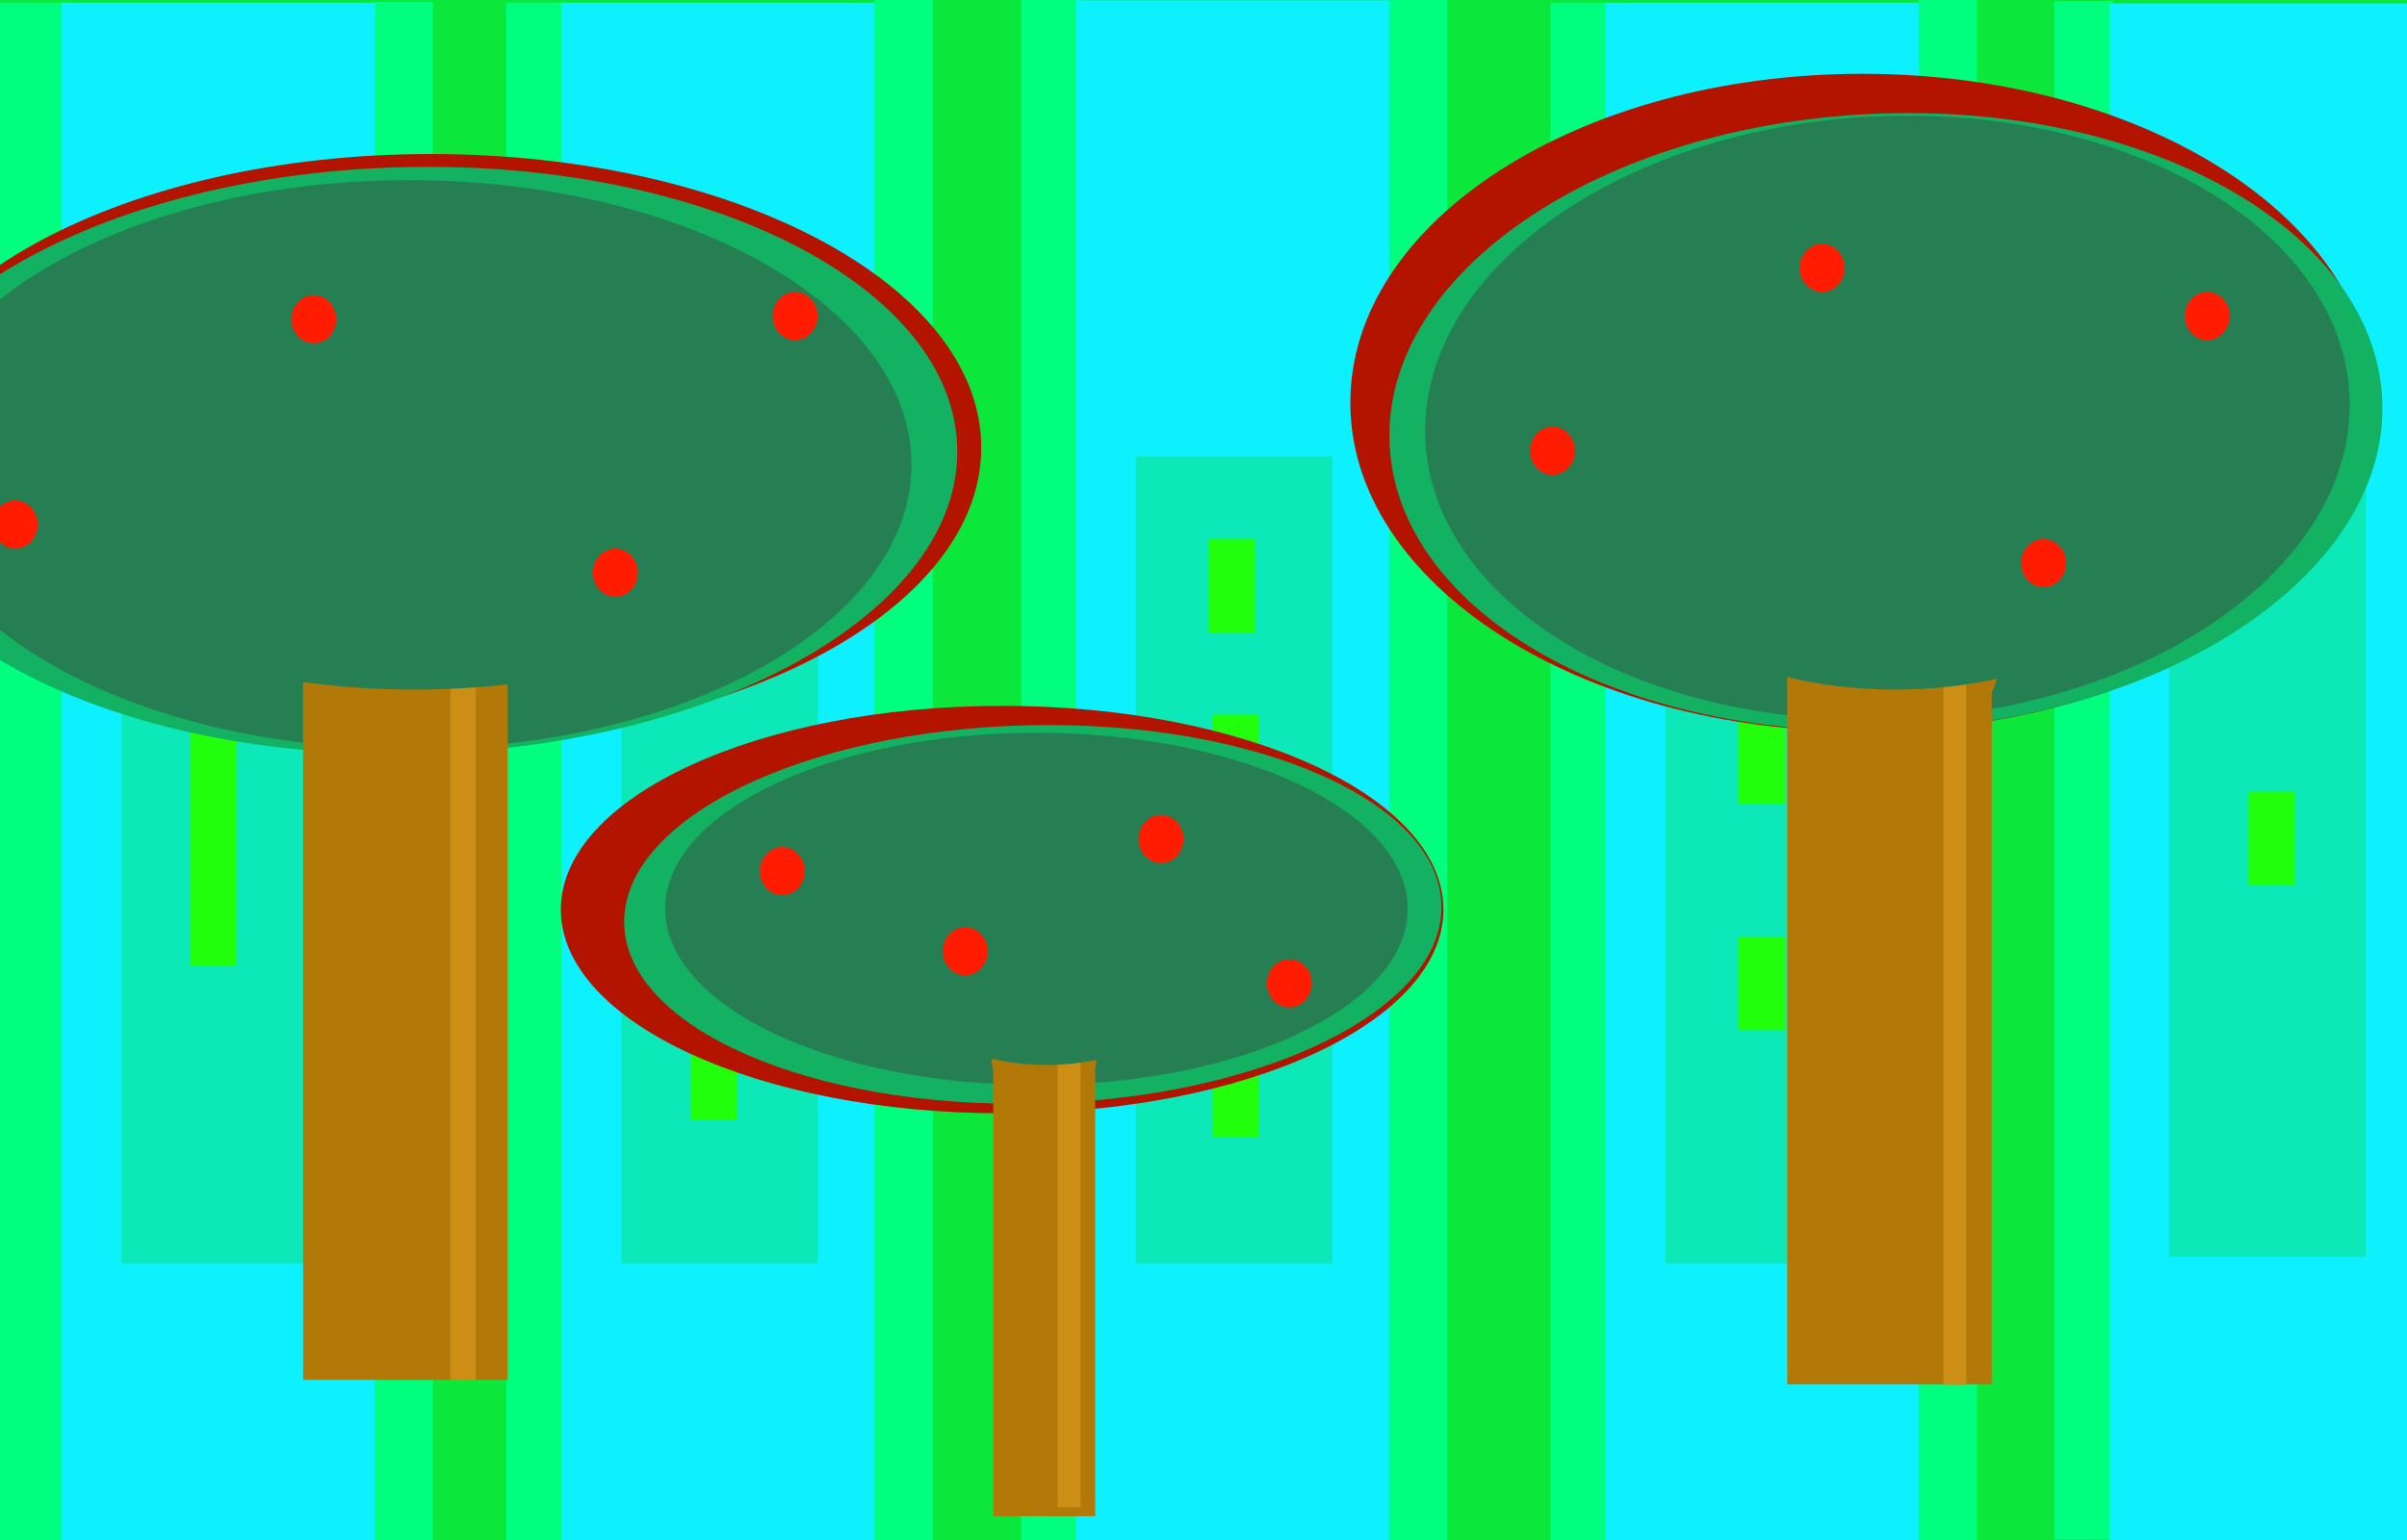
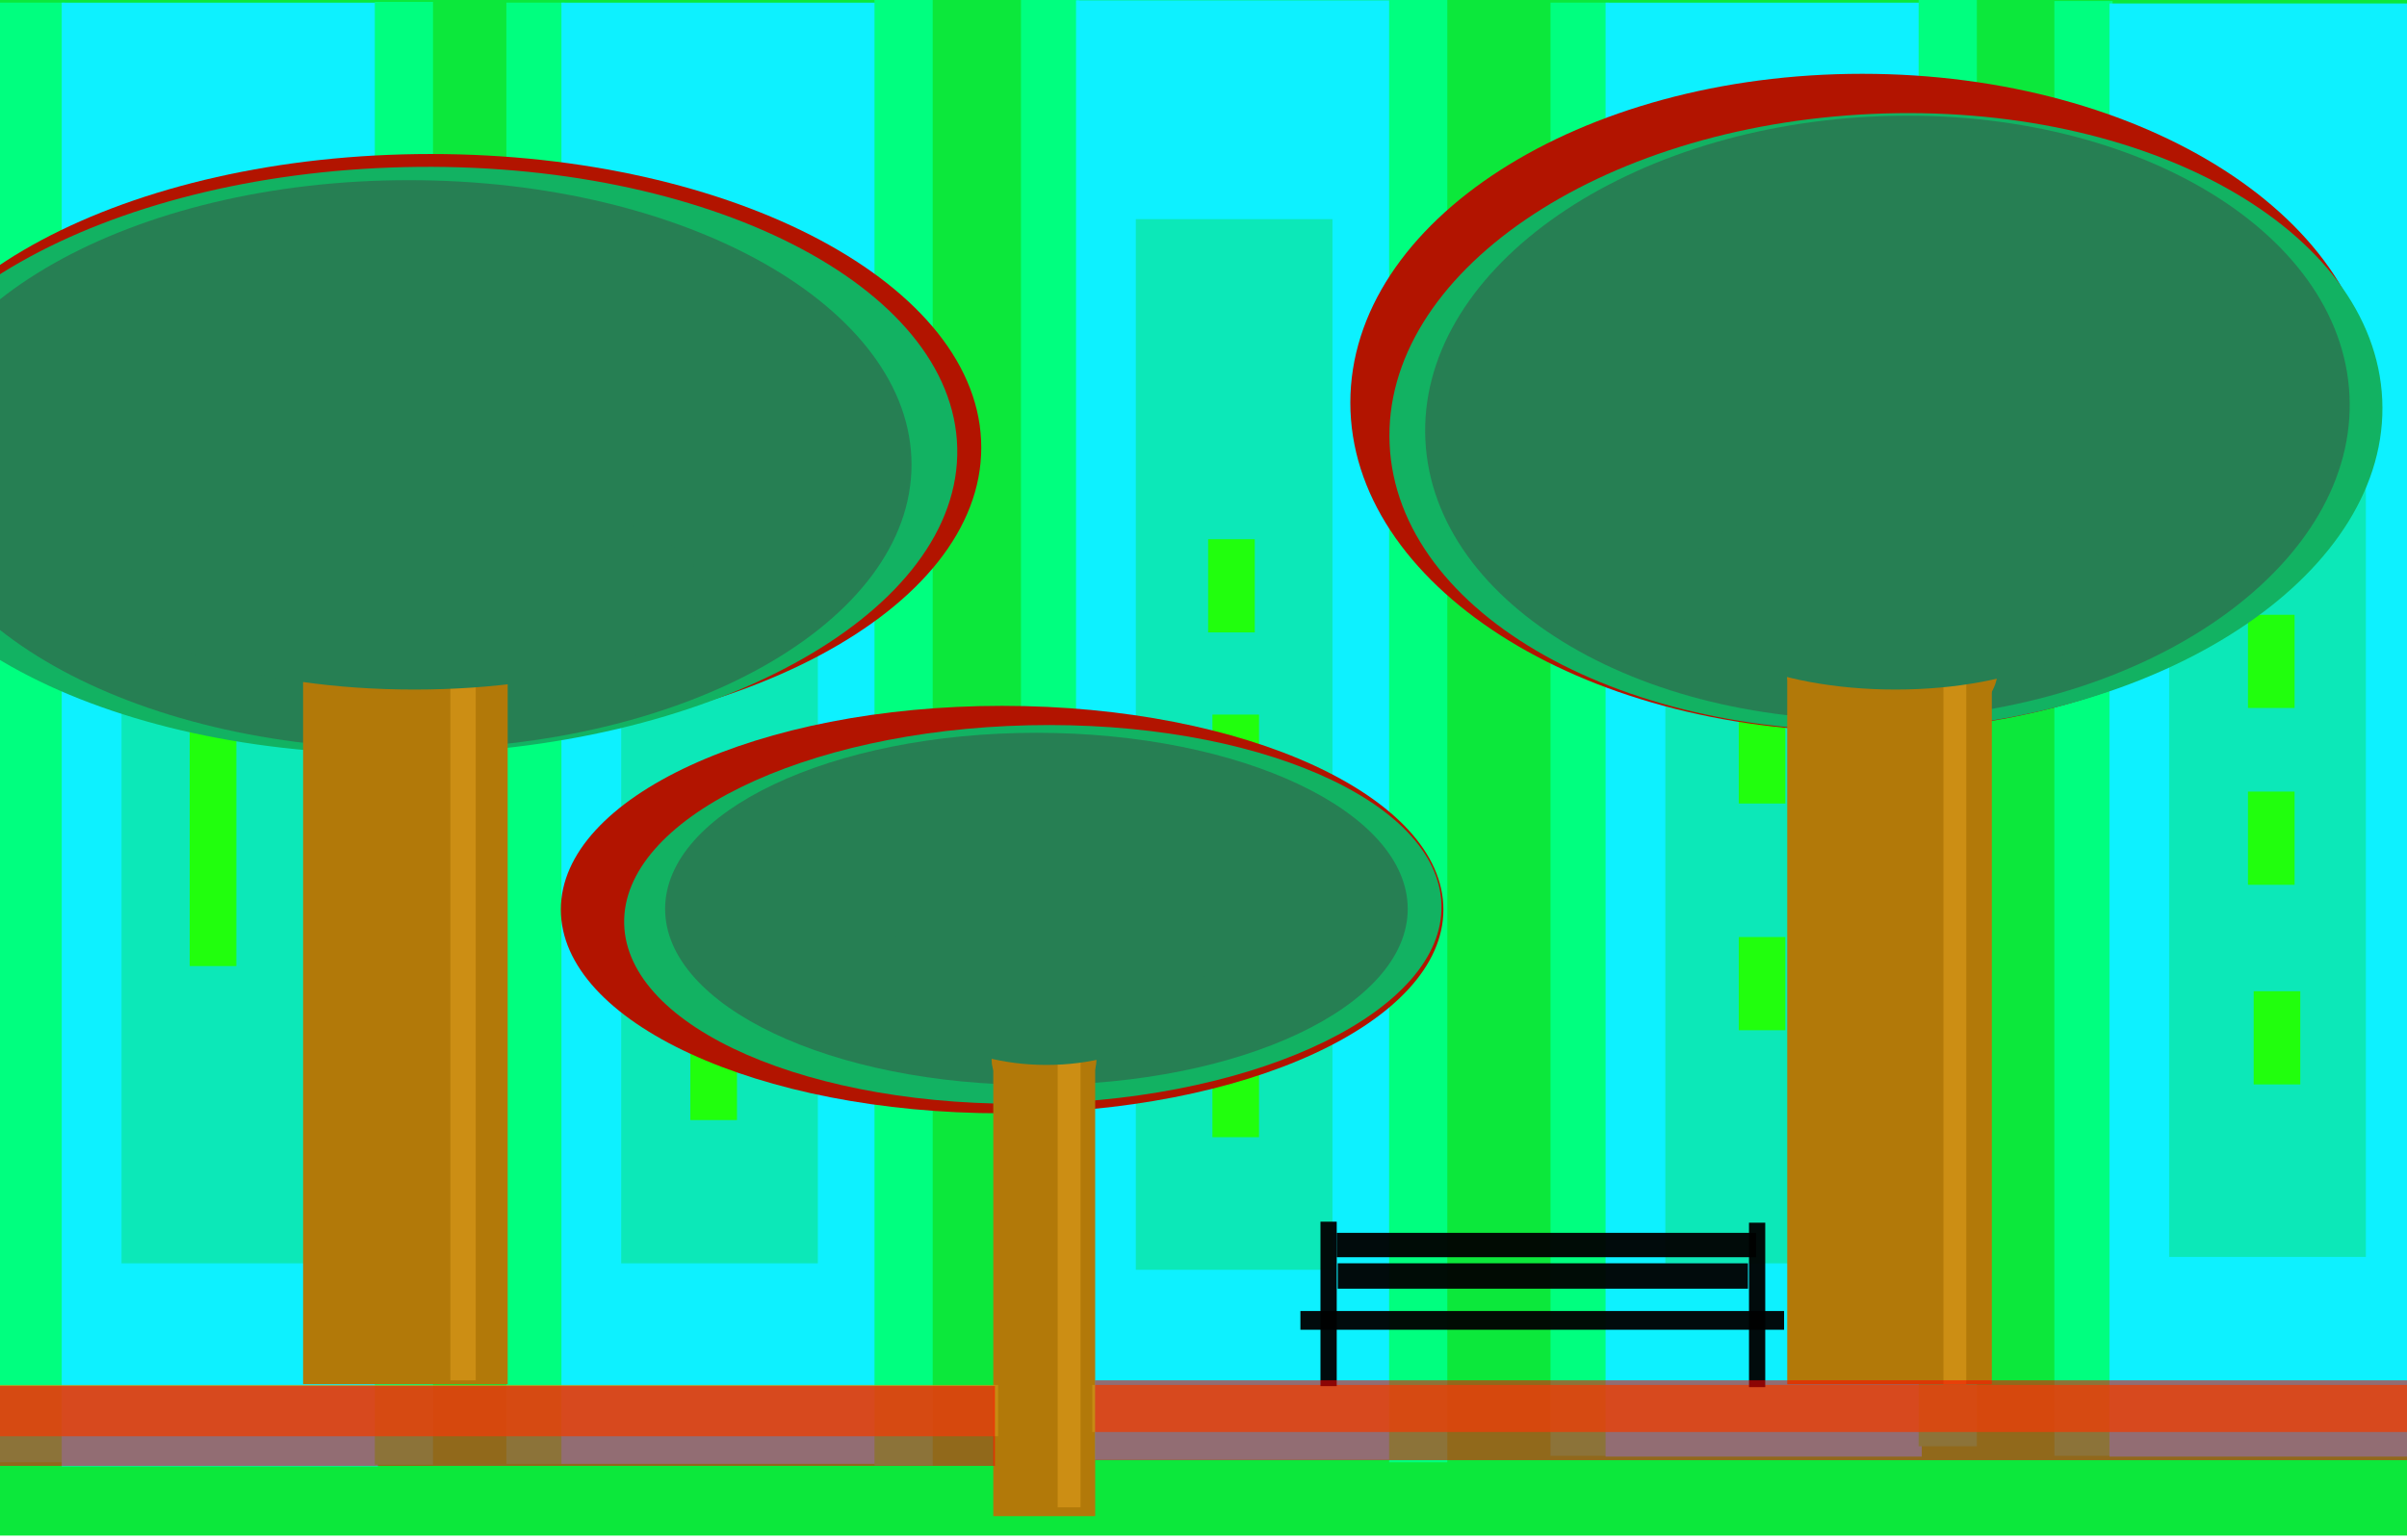
<svg xmlns="http://www.w3.org/2000/svg" width="750" height="480">
  <g stroke="null">
-     <rect id="svg_6" height="522.386" width="834.529" y="-11.766" x="-31.631" stroke-linecap="null" stroke-linejoin="null" stroke-dasharray="null" stroke-width="0" fill="#0ce83b" stroke="#000000" />
-     <rect id="svg_3" height="480.941" width="20.387" y="0.822" x="-0.171" stroke-linecap="null" stroke-linejoin="null" stroke-dasharray="null" stroke-width="0" fill="#00ff7f" stroke="#000000" />
-     <rect id="svg_4" height="481.172" width="98.529" y="0.837" x="19.236" stroke-linecap="null" stroke-linejoin="null" stroke-dasharray="null" stroke-width="0" fill="#0df1ff" stroke="#000000" />
+     <rect stroke="#000000" id="svg_6" height="490.386" width="834.529" y="-11.766" x="-31.631" stroke-linecap="null" stroke-linejoin="null" stroke-dasharray="null" stroke-width="0" fill="#0ce83b" />
+     <rect stroke="#000000" id="svg_3" height="454.941" width="20.387" y="0.822" x="-0.171" stroke-linecap="null" stroke-linejoin="null" stroke-dasharray="null" stroke-width="0" fill="#00ff7f" />
+     <rect stroke="#000000" id="svg_4" height="456.172" width="98.529" y="0.837" x="19.236" stroke-linecap="null" stroke-linejoin="null" stroke-dasharray="null" stroke-width="0" fill="#0df1ff" />
    <rect id="svg_5" height="251.471" width="61.275" y="142.302" x="37.864" stroke-linecap="null" stroke-linejoin="null" stroke-dasharray="null" stroke-width="0" fill="#0ce8b8" stroke="#000000" />
-     <rect id="svg_8" height="480.941" width="18.137" y="0.592" x="116.785" stroke-linecap="null" stroke-linejoin="null" stroke-dasharray="null" stroke-width="0" fill="#00ff7f" stroke="#000000" />
-     <rect id="svg_9" height="479.441" width="18.137" y="0.822" x="157.78" stroke-linecap="null" stroke-linejoin="null" stroke-dasharray="null" stroke-width="0" fill="#00ff7f" stroke="#000000" />
-     <rect id="svg_10" height="480.422" width="98.529" y="0.837" x="174.937" stroke-linecap="null" stroke-linejoin="null" stroke-dasharray="null" stroke-width="0" fill="#0df1ff" stroke="#000000" />
+     <rect stroke="#000000" id="svg_8" height="455.941" width="18.137" y="0.592" x="116.785" stroke-linecap="null" stroke-linejoin="null" stroke-dasharray="null" stroke-width="0" fill="#00ff7f" />
+     <rect stroke="#000000" id="svg_9" height="455.441" width="18.137" y="0.822" x="157.78" stroke-linecap="null" stroke-linejoin="null" stroke-dasharray="null" stroke-width="0" fill="#00ff7f" />
+     <rect stroke="#000000" id="svg_10" height="455.422" width="98.529" y="0.837" x="174.937" stroke-linecap="null" stroke-linejoin="null" stroke-dasharray="null" stroke-width="0" fill="#0df1ff" />
    <rect id="svg_11" height="251.471" width="61.275" y="142.302" x="193.565" stroke-linecap="null" stroke-linejoin="null" stroke-dasharray="null" stroke-width="0" fill="#0ce8b8" stroke="#000000" />
-     <rect id="svg_12" height="481.691" width="18.137" y="-0.909" x="272.486" stroke-linecap="null" stroke-linejoin="null" stroke-dasharray="null" stroke-width="0" fill="#00ff7f" stroke="#000000" />
-     <rect id="svg_13" height="482.441" width="18.137" y="-0.678" x="318.129" stroke-linecap="null" stroke-linejoin="null" stroke-dasharray="null" stroke-width="0" fill="#00ff7f" stroke="#000000" />
-     <rect id="svg_14" height="481.922" width="98.529" y="0.087" x="335.286" stroke-linecap="null" stroke-linejoin="null" stroke-dasharray="null" stroke-width="0" fill="#0df1ff" stroke="#000000" />
-     <rect id="svg_15" height="251.471" width="61.275" y="142.302" x="353.913" stroke-linecap="null" stroke-linejoin="null" stroke-dasharray="null" stroke-width="0" fill="#0ce8b8" stroke="#000000" />
-     <rect id="svg_16" height="480.941" width="18.137" y="-0.159" x="432.835" stroke-linecap="null" stroke-linejoin="null" stroke-dasharray="null" stroke-width="0" fill="#00ff7f" stroke="#000000" />
-     <rect id="svg_17" height="480.941" width="18.137" y="0.822" x="483.125" stroke-linecap="null" stroke-linejoin="null" stroke-dasharray="null" stroke-width="0" fill="#00ff7f" stroke="#000000" />
-     <rect id="svg_18" height="481.172" width="98.529" y="0.837" x="500.282" stroke-linecap="null" stroke-linejoin="null" stroke-dasharray="null" stroke-width="0" fill="#0df1ff" stroke="#000000" />
+     <rect stroke="#000000" id="svg_12" height="457.691" width="18.137" y="-0.909" x="272.486" stroke-linecap="null" stroke-linejoin="null" stroke-dasharray="null" stroke-width="0" fill="#00ff7f" />
+     <rect stroke="#000000" id="svg_13" height="460.441" width="18.137" y="-0.678" x="318.129" stroke-linecap="null" stroke-linejoin="null" stroke-dasharray="null" stroke-width="0" fill="#00ff7f" />
+     <rect stroke="#000000" id="svg_14" height="454.922" width="98.529" y="0.087" x="335.286" stroke-linecap="null" stroke-linejoin="null" stroke-dasharray="null" stroke-width="0" fill="#0df1ff" />
+     <rect stroke="#000000" id="svg_15" height="327.471" width="61.275" y="68.302" x="353.913" stroke-linecap="null" stroke-linejoin="null" stroke-dasharray="null" stroke-width="0" fill="#0ce8b8" />
+     <rect stroke="#000000" id="svg_16" height="455.941" width="18.137" y="-0.159" x="432.835" stroke-linecap="null" stroke-linejoin="null" stroke-dasharray="null" stroke-width="0" fill="#00ff7f" />
+     <rect stroke="#000000" id="svg_17" height="452.941" width="18.137" y="0.822" x="483.125" stroke-linecap="null" stroke-linejoin="null" stroke-dasharray="null" stroke-width="0" fill="#00ff7f" />
+     <rect stroke="#000000" id="svg_18" height="453.172" width="98.529" y="0.837" x="500.282" stroke-linecap="null" stroke-linejoin="null" stroke-dasharray="null" stroke-width="0" fill="#0df1ff" />
    <rect id="svg_19" height="251.471" width="61.275" y="142.302" x="518.909" stroke-linecap="null" stroke-linejoin="null" stroke-dasharray="null" stroke-width="0" fill="#0ce8b8" stroke="#000000" />
-     <rect id="svg_20" height="480.941" width="18.137" y="-0.159" x="597.831" stroke-linecap="null" stroke-linejoin="null" stroke-dasharray="null" stroke-width="0" fill="#00ff7f" stroke="#000000" />
-     <rect height="479.441" width="18.137" y="0.322" x="640.125" stroke-linecap="null" stroke-linejoin="null" stroke-dasharray="null" stroke-width="0" fill="#00ff7f" id="svg_1" stroke="#000000" />
-     <rect height="478.922" width="98.529" y="1.087" x="657.282" stroke-linecap="null" stroke-linejoin="null" stroke-dasharray="null" stroke-width="0" fill="#0df1ff" id="svg_2" stroke="#000000" />
+     <rect stroke="#000000" id="svg_20" height="450.941" width="18.137" y="-0.159" x="597.831" stroke-linecap="null" stroke-linejoin="null" stroke-dasharray="null" stroke-width="0" fill="#00ff7f" />
+     <rect stroke="#000000" height="453.441" width="18.137" y="0.322" x="640.125" stroke-linecap="null" stroke-linejoin="null" stroke-dasharray="null" stroke-width="0" fill="#00ff7f" id="svg_1" />
+     <rect stroke="#000000" height="452.922" width="98.529" y="1.087" x="657.282" stroke-linecap="null" stroke-linejoin="null" stroke-dasharray="null" stroke-width="0" fill="#0df1ff" id="svg_2" />
    <rect height="251.471" width="61.275" y="140.302" x="675.909" stroke-linecap="null" stroke-linejoin="null" stroke-dasharray="null" stroke-width="0" fill="#0ce8b8" id="svg_21" stroke="#000000" />
-     <rect height="477.941" width="18.137" y="0.842" x="754.831" stroke-linecap="null" stroke-linejoin="null" stroke-dasharray="null" stroke-width="0" fill="#00ff7f" id="svg_22" stroke="#000000" />
+     <rect stroke="#000000" height="453.941" width="18.137" y="0.842" x="754.831" stroke-linecap="null" stroke-linejoin="null" stroke-dasharray="null" stroke-width="0" fill="#00ff7f" id="svg_22" />
    <rect id="svg_7" height="81.052" width="14.529" y="220.061" x="59.11" stroke-linecap="null" stroke-linejoin="null" stroke-dasharray="null" stroke-width="0" fill="#21ff0d" stroke="#000000" />
    <rect height="33.052" width="14.529" y="176.061" x="216.443" stroke-linecap="null" stroke-linejoin="null" stroke-dasharray="null" stroke-width="0" fill="#21ff0d" id="svg_23" stroke="#000000" />
    <rect height="29.052" width="14.529" y="246.728" x="215.11" stroke-linecap="null" stroke-linejoin="null" stroke-dasharray="null" stroke-width="0" fill="#21ff0d" id="svg_24" stroke="#000000" />
    <rect height="81.052" width="14.529" y="222.728" x="377.777" stroke-linecap="null" stroke-linejoin="null" stroke-dasharray="null" stroke-width="0" fill="#21ff0d" stroke="#000000" id="svg_25" />
    <rect height="29.052" width="14.529" y="320.061" x="215.11" stroke-linecap="null" stroke-linejoin="null" stroke-dasharray="null" stroke-width="0" fill="#21ff0d" stroke="#000000" id="svg_26" />
    <rect height="29.052" width="14.529" y="168.061" x="376.443" stroke-linecap="null" stroke-linejoin="null" stroke-dasharray="null" stroke-width="0" fill="#21ff0d" stroke="#000000" id="svg_27" />
    <rect height="29.052" width="14.529" y="246.728" x="700.443" stroke-linecap="null" stroke-linejoin="null" stroke-dasharray="null" stroke-width="0" fill="#21ff0d" stroke="#000000" id="svg_28" />
    <rect height="29.052" width="14.529" y="325.394" x="377.777" stroke-linecap="null" stroke-linejoin="null" stroke-dasharray="null" stroke-width="0" fill="#21ff0d" stroke="#000000" id="svg_29" />
    <rect height="29.052" width="14.529" y="221.394" x="541.777" stroke-linecap="null" stroke-linejoin="null" stroke-dasharray="null" stroke-width="0" fill="#21ff0d" stroke="#000000" id="svg_30" />
    <rect height="29.052" width="14.529" y="292.061" x="541.777" stroke-linecap="null" stroke-linejoin="null" stroke-dasharray="null" stroke-width="0" fill="#21ff0d" stroke="#000000" id="svg_31" />
    <ellipse stroke="#000000" id="svg_53" ry="63.5" rx="137.5" cy="283.504" cx="312.254" stroke-linecap="null" stroke-linejoin="null" stroke-dasharray="null" stroke-width="0" fill="#b21400" />
    <ellipse stroke="#000000" id="svg_51" transform="rotate(-1.305583 321.8167,285.0156) " ry="58.969" rx="127.362" cy="285.016" cx="321.817" stroke-linecap="null" stroke-linejoin="null" stroke-dasharray="null" stroke-width="0" fill="#12b262" />
    <ellipse stroke="#000000" ry="91.5" rx="171.5" id="svg_52" cy="139.504" cx="134.254" stroke-linecap="null" stroke-linejoin="null" stroke-dasharray="null" stroke-width="0" fill="#b21400" />
    <ellipse stroke="#000000" ry="54.889" rx="115.694" id="svg_33" cy="283.295" cx="322.94" stroke-linecap="null" stroke-linejoin="null" stroke-dasharray="null" stroke-width="0" fill="#267f53" />
    <rect stroke="#000000" id="svg_34" height="143.222" width="31.75" y="329.35" x="309.496" stroke-linecap="null" stroke-linejoin="null" stroke-dasharray="null" stroke-width="0" fill="#b27909" />
    <ellipse stroke="#000000" id="svg_50" transform="rotate(-1.305583 128.1914,143.5185) " ry="91.452" rx="170.122" cy="143.518" cx="128.191" stroke-linecap="null" stroke-linejoin="null" stroke-dasharray="null" stroke-width="0" fill="#12b262" />
    <ellipse stroke="#000000" id="svg_35" ry="88.667" rx="156.583" cy="144.822" cx="127.44" stroke-linecap="null" stroke-linejoin="null" stroke-dasharray="null" stroke-width="0" fill="#267f53" />
    <ellipse stroke="#000000" id="svg_54" ry="102.5" rx="159.5" cy="125.504" cx="580.254" stroke-linecap="null" stroke-linejoin="null" stroke-dasharray="null" stroke-width="0" fill="#b21400" />
+     <rect id="svg_89" height="29.052" width="14.529" y="191.617" x="700.443" stroke-linecap="null" stroke-linejoin="null" stroke-dasharray="null" stroke-width="0" fill="#21ff0d" stroke="#000000" />
    <ellipse stroke="#000000" transform="rotate(-2.568445 587.6373,131.5155) " ry="96.105" rx="154.8" id="svg_49" cy="131.516" cx="587.637" stroke-linecap="null" stroke-linejoin="null" stroke-dasharray="null" stroke-width="0" fill="#12b262" />
-     <rect id="svg_36" height="225" width="63.75" y="205.1" x="94.44" stroke-linecap="null" stroke-linejoin="null" stroke-dasharray="null" stroke-width="0" stroke="#000000" fill="#b27909" />
+     <rect stroke="#000000" id="svg_36" height="226.333" width="63.75" y="205.1" x="94.44" stroke-linecap="null" stroke-linejoin="null" stroke-dasharray="null" stroke-width="0" fill="#b27909" />
    <ellipse transform="rotate(-2.780864 588.1071,130.2113) " stroke="#000000" id="svg_37" ry="94" rx="144.139" cy="130.211" cx="588.107" stroke-linecap="null" stroke-linejoin="null" stroke-dasharray="null" stroke-width="0" fill="#267f53" />
    <rect id="svg_38" height="225" width="63.75" y="206.489" x="556.885" stroke-linecap="null" stroke-linejoin="null" stroke-dasharray="null" stroke-width="0" stroke="#000000" fill="#b27909" />
    <ellipse stroke="#000000" ry="12.444" rx="32" id="svg_39" cy="206.229" cx="126.451" stroke-linecap="null" stroke-linejoin="null" stroke-dasharray="null" stroke-width="0" fill="#b27909" />
    <ellipse stroke="#000000" id="svg_41" ry="20.444" rx="32.889" cy="208.896" cx="589.562" stroke-linecap="null" stroke-linejoin="null" stroke-dasharray="null" stroke-width="0" fill="#b27909" />
    <ellipse stroke="#000000" id="svg_42" ry="12.444" rx="16.338" cy="330.34" cx="325.313" stroke-linecap="null" stroke-linejoin="null" stroke-dasharray="null" stroke-width="0" fill="#b27909" />
    <rect stroke="#000000" id="svg_43" height="232.889" width="7.901" y="197.34" x="140.328" stroke-linecap="null" stroke-linejoin="null" stroke-dasharray="null" stroke-width="0" fill="#cc8e14" />
    <rect stroke="#000000" id="svg_44" height="150" width="7.111" y="319.813" x="329.562" stroke-linecap="null" stroke-linejoin="null" stroke-dasharray="null" stroke-width="0" fill="#cc8e14" />
    <rect stroke="#000000" id="svg_45" height="235.5" width="7.111" y="196.063" x="605.562" stroke-linecap="null" stroke-linejoin="null" stroke-dasharray="null" stroke-width="0" fill="#cc8e14" />
    <ellipse stroke="#000000" id="svg_46" ry="30.198" rx="68.639" cy="184.73" cx="590.607" stroke-linecap="null" stroke-linejoin="null" stroke-dasharray="null" stroke-width="0" fill="#267f53" />
    <ellipse stroke="#000000" id="svg_47" ry="30.698" rx="49.139" cy="301.23" cx="326.107" stroke-linecap="null" stroke-linejoin="null" stroke-dasharray="null" stroke-width="0" fill="#267f53" />
    <ellipse stroke="#000000" id="svg_48" ry="30.698" rx="90.139" cy="184.23" cx="129.107" stroke-linecap="null" stroke-linejoin="null" stroke-dasharray="null" stroke-width="0" fill="#267f53" />
-     <ellipse stroke="#000000" ry="7.5" rx="7" id="svg_55" cy="271.504" cx="243.754" stroke-linecap="null" stroke-linejoin="null" stroke-dasharray="null" stroke-width="0" fill="#ff1c00" />
-     <ellipse id="svg_56" stroke="#000000" ry="7.5" rx="7" cy="296.504" cx="300.754" stroke-linecap="null" stroke-linejoin="null" stroke-dasharray="null" stroke-width="0" fill="#ff1c00" />
-     <ellipse id="svg_57" stroke="#000000" ry="7.5" rx="7" cy="261.504" cx="361.754" stroke-linecap="null" stroke-linejoin="null" stroke-dasharray="null" stroke-width="0" fill="#ff1c00" />
-     <ellipse id="svg_58" stroke="#000000" ry="7.5" rx="7" cy="178.504" cx="191.754" stroke-linecap="null" stroke-linejoin="null" stroke-dasharray="null" stroke-width="0" fill="#ff1c00" />
-     <ellipse id="svg_59" stroke="#000000" ry="7.5" rx="7" cy="306.504" cx="401.754" stroke-linecap="null" stroke-linejoin="null" stroke-dasharray="null" stroke-width="0" fill="#ff1c00" />
-     <ellipse id="svg_62" stroke="#000000" ry="7.5" rx="7" cy="98.504" cx="247.754" stroke-linecap="null" stroke-linejoin="null" stroke-dasharray="null" stroke-width="0" fill="#ff1c00" />
-     <ellipse id="svg_64" stroke="#000000" ry="7.5" rx="7" cy="99.504" cx="97.754" stroke-linecap="null" stroke-linejoin="null" stroke-dasharray="null" stroke-width="0" fill="#ff1c00" />
-     <ellipse id="svg_65" stroke="#000000" ry="7.5" rx="7" cy="163.504" cx="4.754" stroke-linecap="null" stroke-linejoin="null" stroke-dasharray="null" stroke-width="0" fill="#ff1c00" />
-     <ellipse id="svg_66" stroke="#000000" ry="7.5" rx="7" cy="83.504" cx="567.754" stroke-linecap="null" stroke-linejoin="null" stroke-dasharray="null" stroke-width="0" fill="#ff1c00" />
-     <ellipse id="svg_67" stroke="#000000" ry="7.5" rx="7" cy="140.504" cx="483.754" stroke-linecap="null" stroke-linejoin="null" stroke-dasharray="null" stroke-width="0" fill="#ff1c00" />
-     <ellipse id="svg_68" stroke="#000000" ry="7.5" rx="7" cy="175.504" cx="636.754" stroke-linecap="null" stroke-linejoin="null" stroke-dasharray="null" stroke-width="0" fill="#ff1c00" />
-     <ellipse id="svg_69" stroke="#000000" ry="7.5" rx="7" cy="98.504" cx="687.754" stroke-linecap="null" stroke-linejoin="null" stroke-dasharray="null" stroke-width="0" fill="#ff1c00" />
+     <polygon strokeWidth="0" strokecolor="#000000" fill="#0ce8b8" edge="0" orient="x" sides="5" shape="regularPoly" id="svg_71" cy="127.672" cx="65.672" />
+     <rect stroke="#000000" opacity="0.8" id="svg_75" height="16" width="312" y="431.672" x="-0.995" stroke-linecap="null" stroke-linejoin="null" stroke-dasharray="null" stroke-width="0" fill="#cc8e14" />
+     <rect stroke="#000000" opacity="0.8" id="svg_77" height="14.667" width="432" y="431.672" x="340.339" stroke-linecap="null" stroke-linejoin="null" stroke-dasharray="null" stroke-width="0" fill="#cc8e14" />
+     <rect id="svg_81" height="51.258" width="5.062" y="380.784" x="411.449" opacity="0.95" stroke-linecap="null" stroke-linejoin="null" stroke-dasharray="null" stroke-width="0" stroke="#000000" fill="#000000" />
+     <rect stroke="#000000" id="svg_82" height="7.594" width="130.641" y="384.265" x="416.512" opacity="0.95" stroke-linecap="null" stroke-linejoin="null" stroke-dasharray="null" stroke-width="0" fill="#000000" />
+     <rect id="svg_83" height="51.258" width="5.062" y="381.101" x="544.973" opacity="0.95" stroke-linecap="null" stroke-linejoin="null" stroke-dasharray="null" stroke-width="0" stroke="#000000" fill="#000000" />
+     <rect stroke="#000000" id="svg_84" height="7.91" width="127.828" y="393.757" x="416.828" opacity="0.95" stroke-linecap="null" stroke-linejoin="null" stroke-dasharray="null" stroke-width="0" fill="#000000" />
+     <rect stroke="#000000" id="svg_85" height="5.836" width="150.711" y="408.628" x="405.196" opacity="0.95" stroke-linecap="null" stroke-linejoin="null" stroke-dasharray="null" stroke-width="0" fill="#000000" />
+     <rect stroke="#000000" opacity="0.55" id="svg_86" height="24.889" width="310.123" y="432.007" x="-0.117" stroke-linecap="null" stroke-linejoin="null" stroke-dasharray="null" stroke-width="0" fill="#ff0000" />
+     <rect stroke="#000000" id="svg_87" opacity="0.55" height="24.889" width="431.012" y="430.229" x="341.217" stroke-linecap="null" stroke-linejoin="null" stroke-dasharray="null" stroke-width="0" fill="#ff0000" />
+     <rect id="svg_88" height="29.052" width="14.529" y="308.95" x="702.221" stroke-linecap="null" stroke-linejoin="null" stroke-dasharray="null" stroke-width="0" fill="#21ff0d" stroke="#000000" />
  </g>
</svg>
